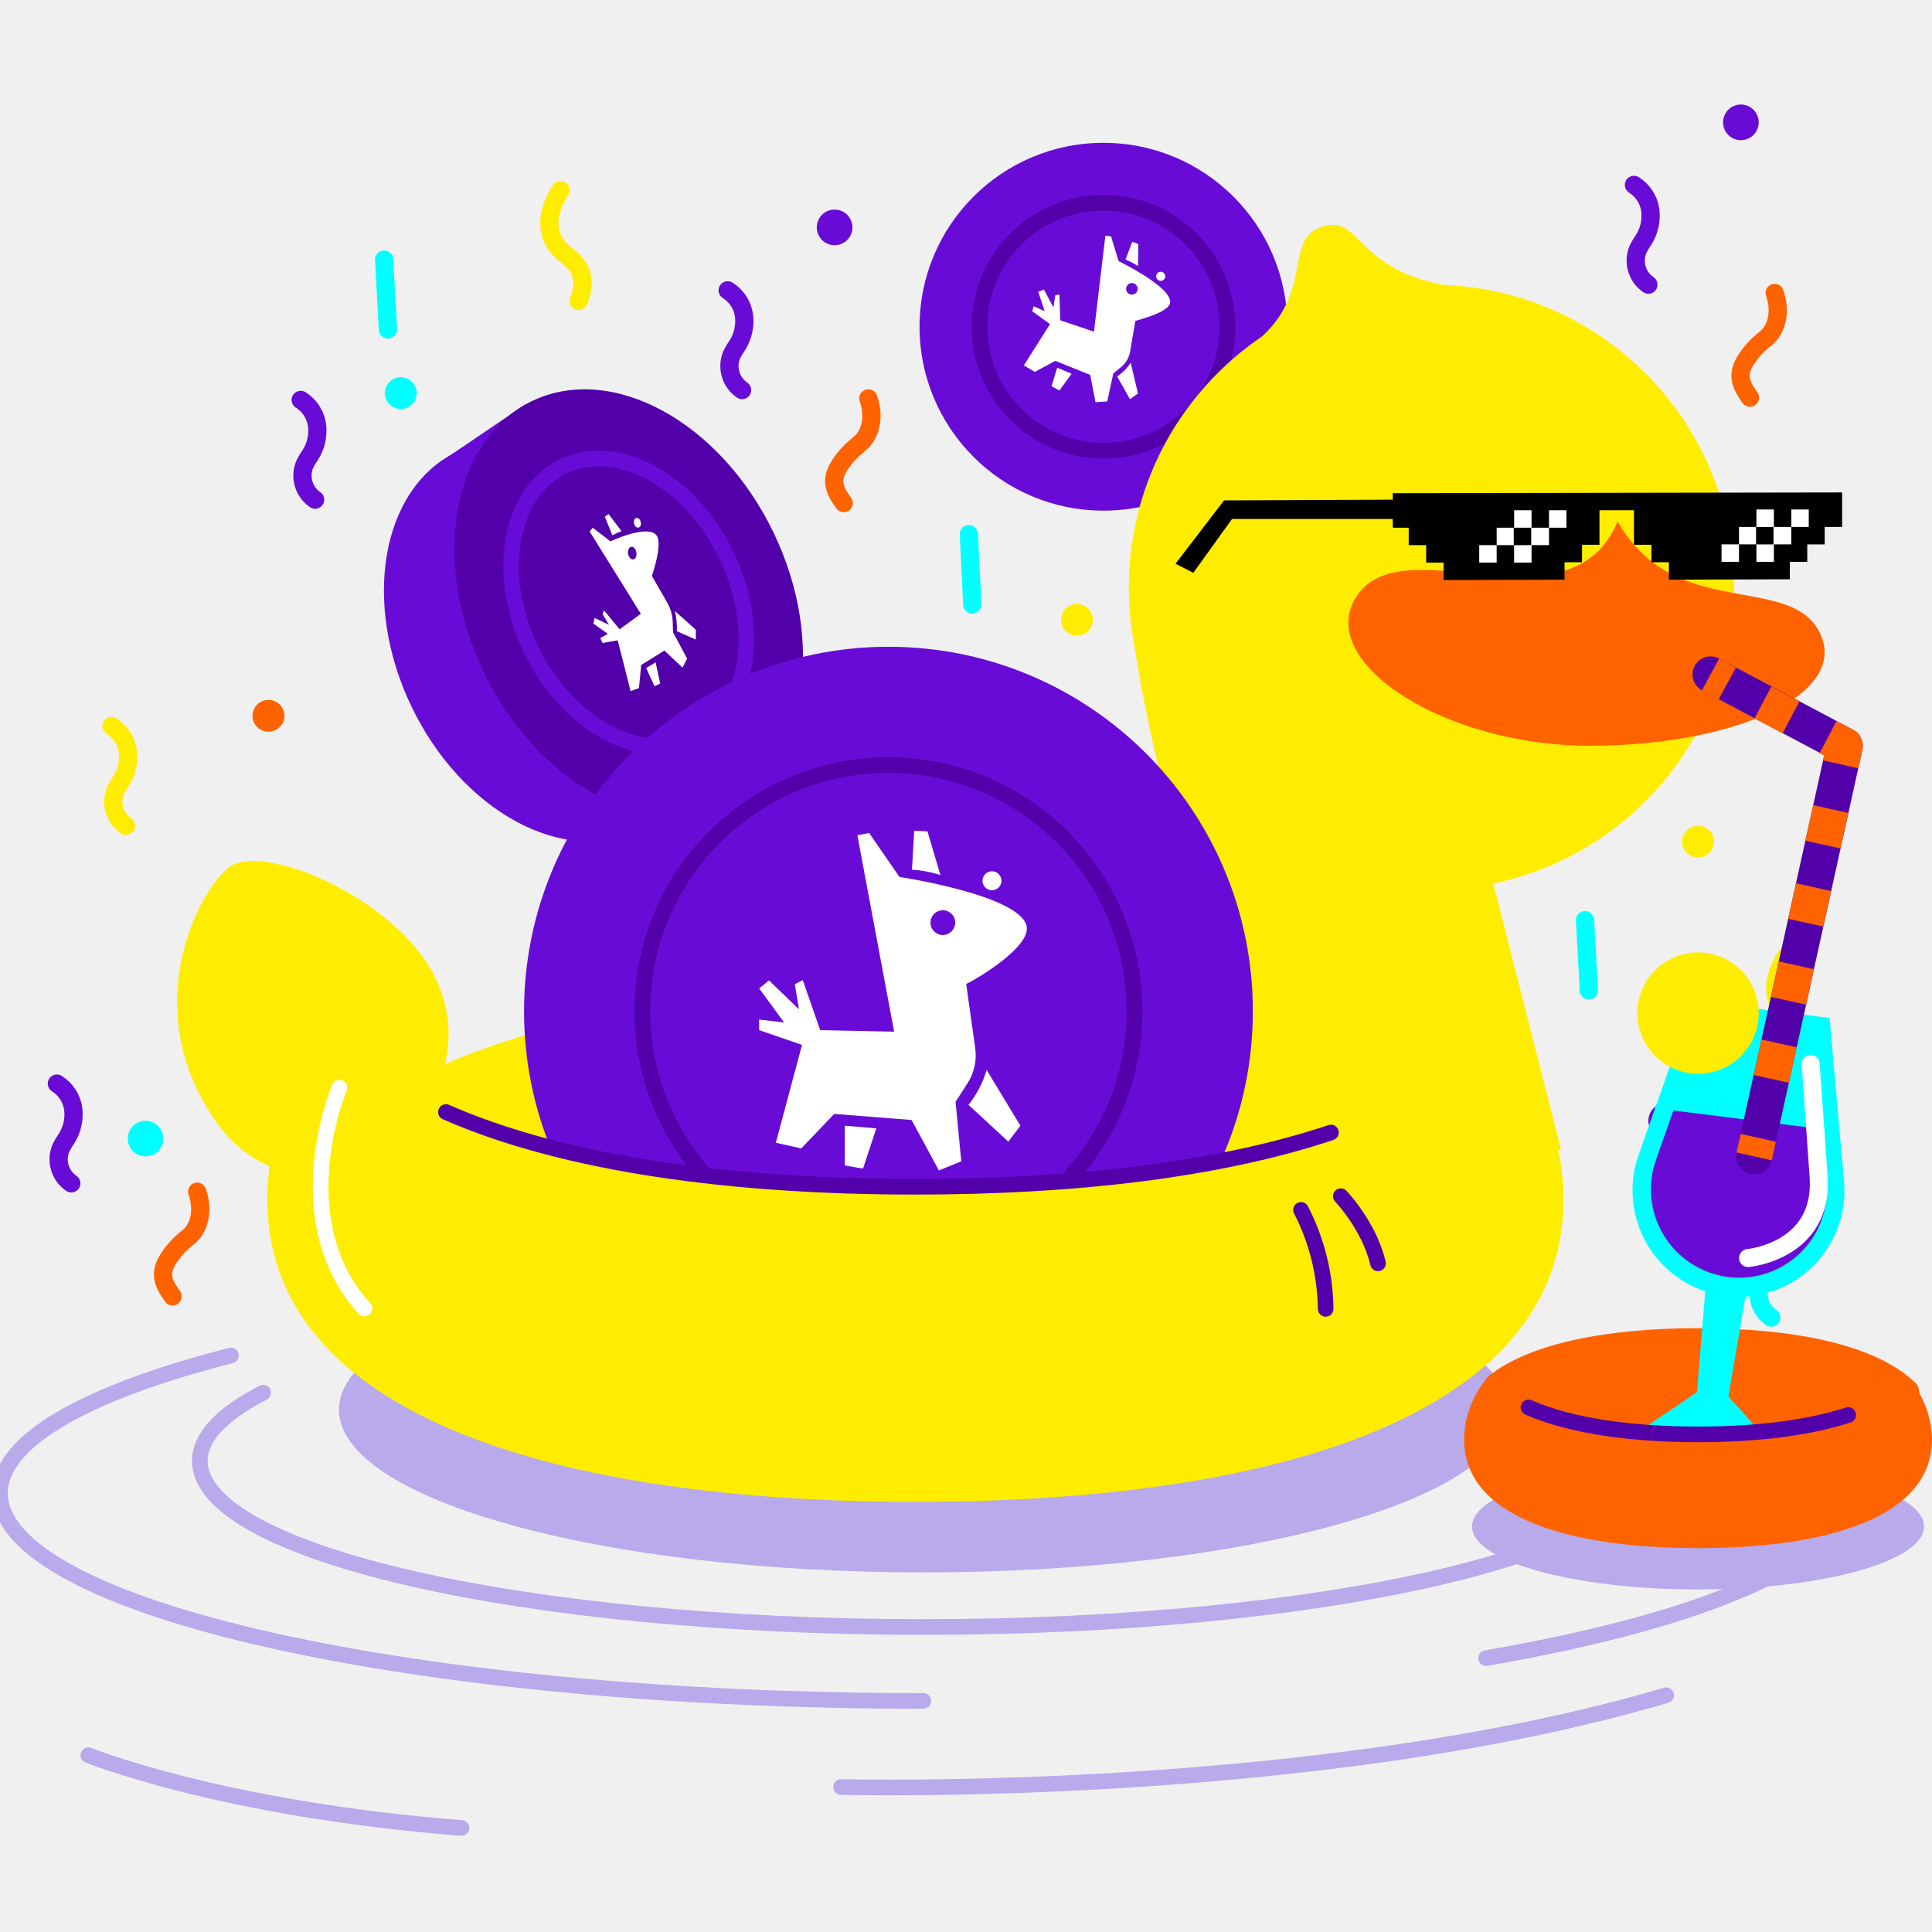
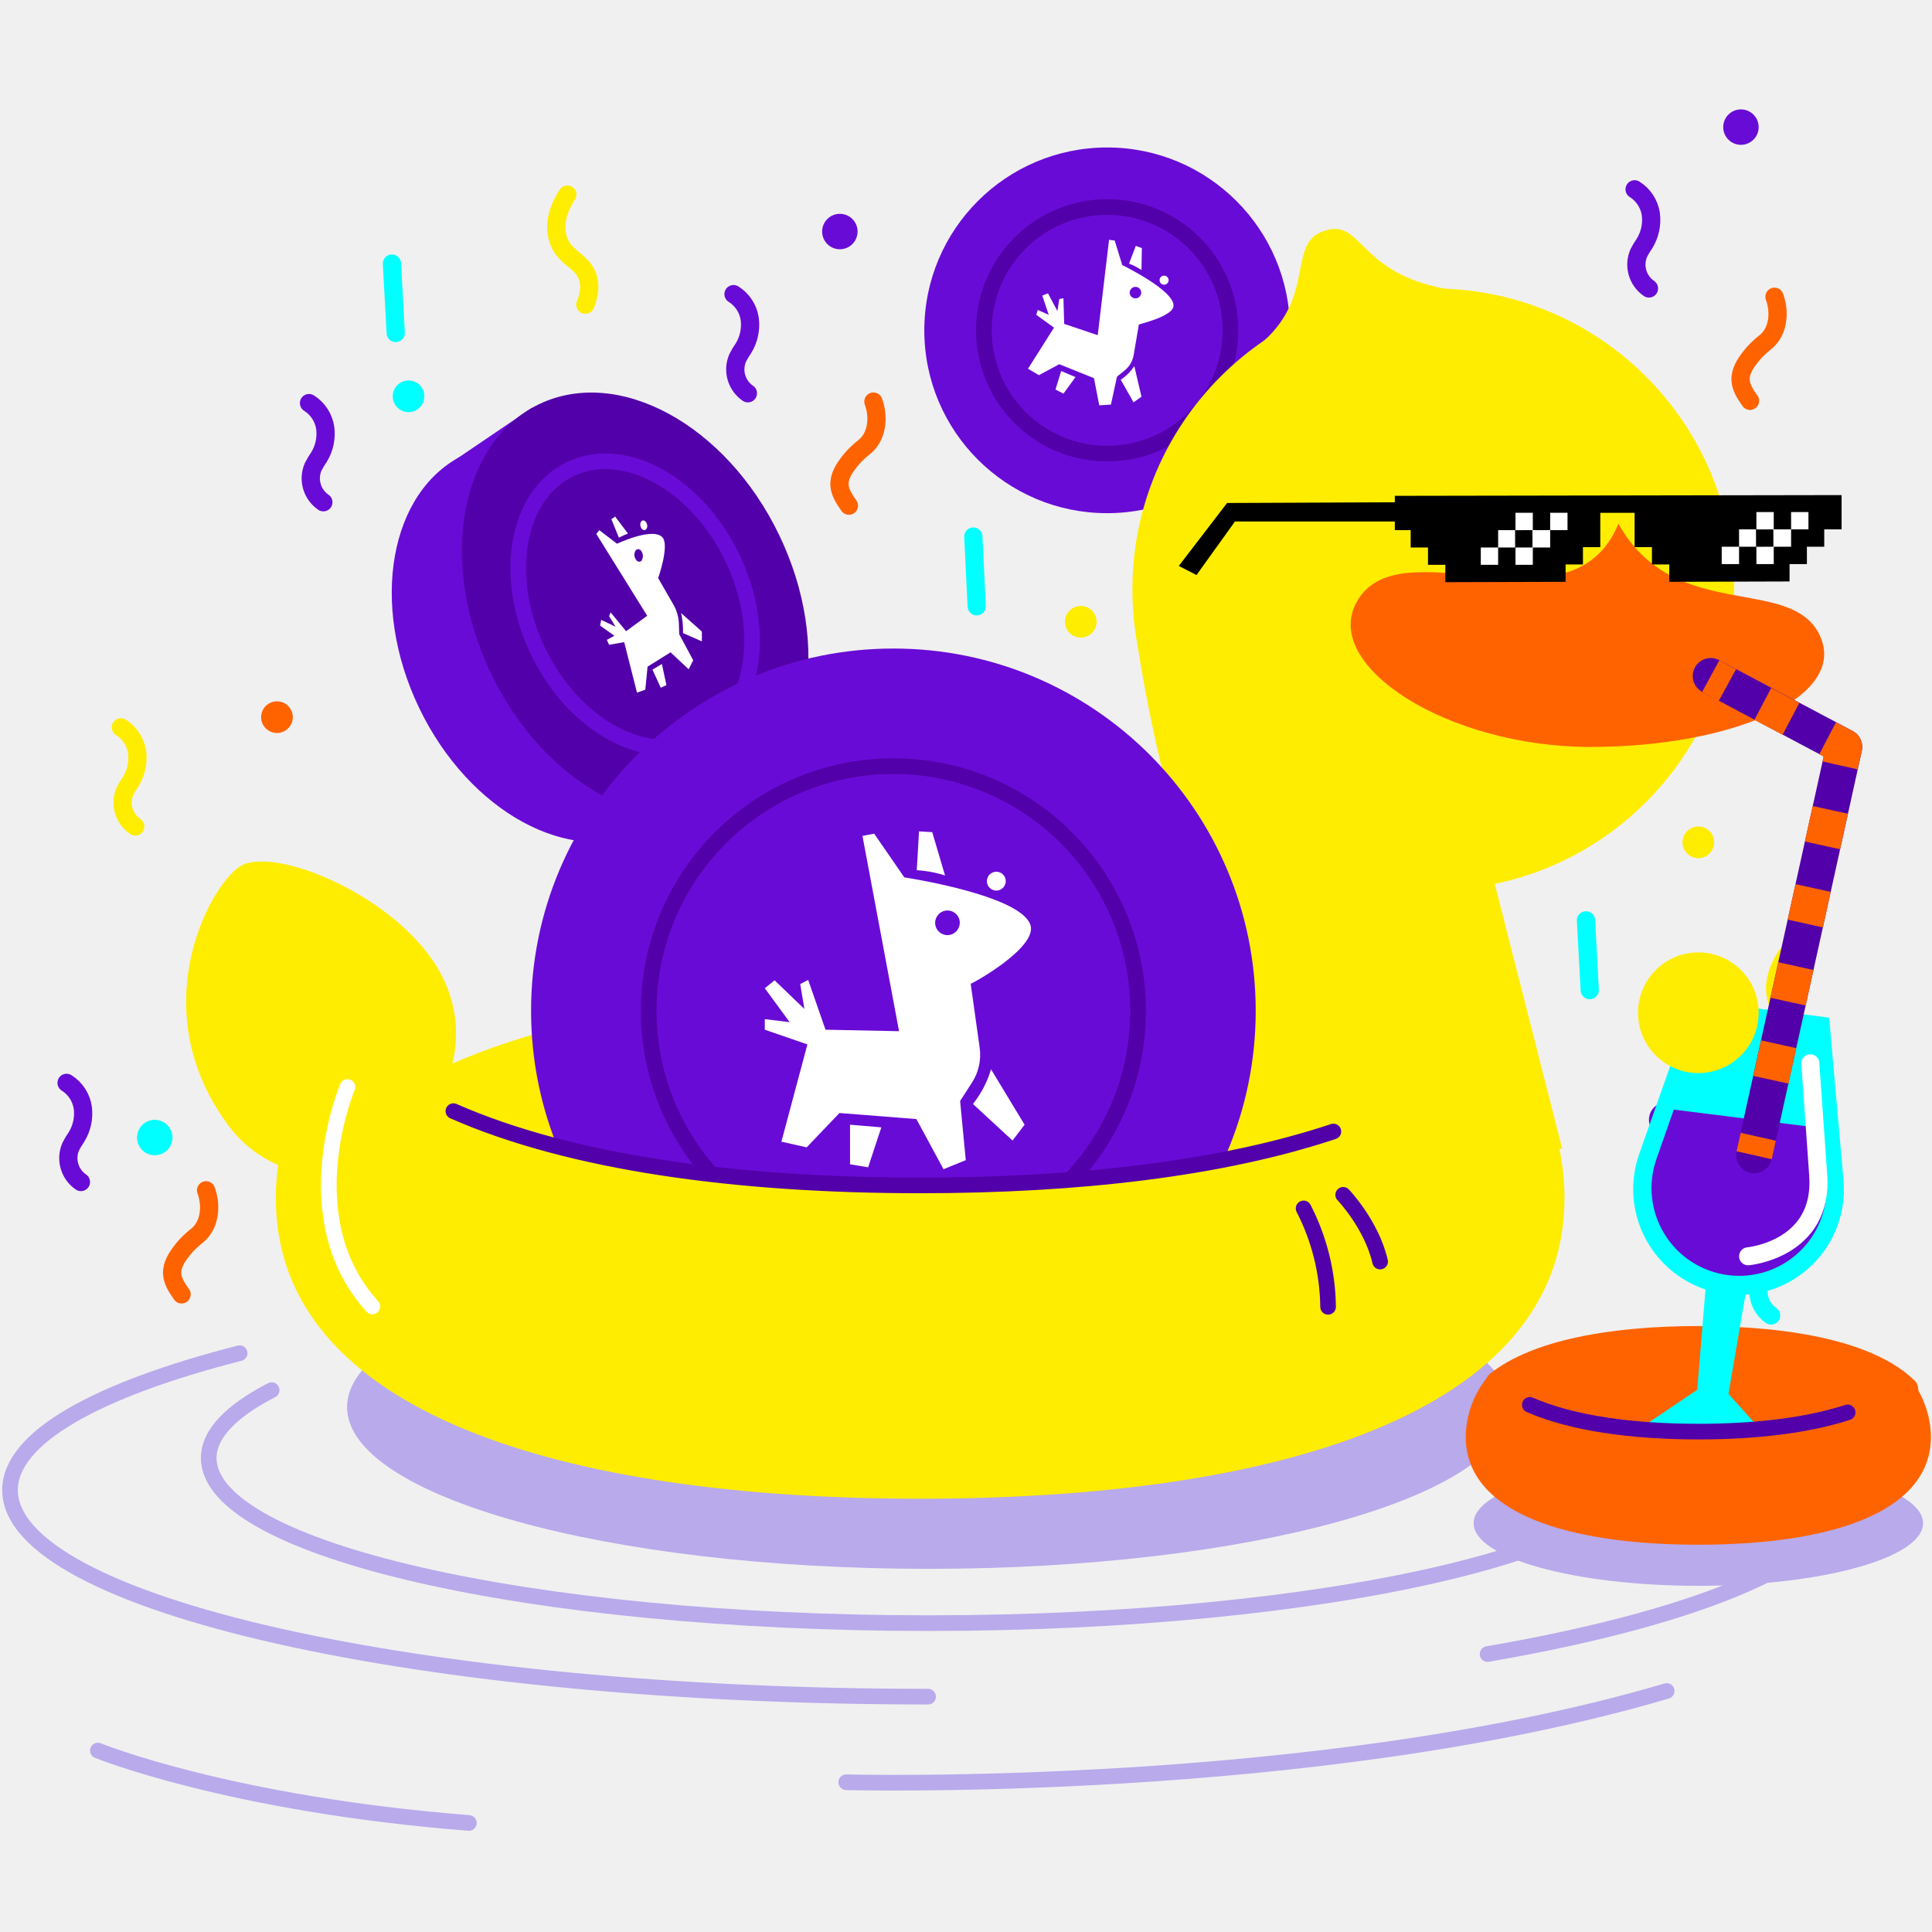
<svg xmlns="http://www.w3.org/2000/svg" viewBox="0 0 536 536">
  <defs>
    <clipPath id="a">
      <rect width="536" height="536" transform="translate(8107 1867)" fill="#fff" />
    </clipPath>
  </defs>
  <g transform="translate(-8107 -1867)" clip-path="url(#a)">
-     <g transform="translate(8080.7 1857.7)">
-       <g transform="translate(26.3 48.925)">
-         <g transform="translate(255.113)">
-           <circle cx="51.023" cy="51.023" r="51.023" fill="#690bd6" />
-           <circle cx="34.401" cy="34.401" r="34.401" transform="translate(16.622 16.622)" fill="none" stroke="#5200a9" stroke-linecap="round" stroke-linejoin="round" stroke-miterlimit="10" stroke-width="4.339" />
-           <g transform="translate(28.93 25.774)">
-             <path d="M323.1,79.444l1.894-4.944,1.683.631-.105,6.1A19.232,19.232,0,0,0,323.1,79.444Z" transform="translate(-294.906 -72.817)" fill="#fff" />
-             <path d="M324.687,106.4a13.437,13.437,0,0,1-3.787,3.787l3.577,6.312,2.209-1.578Z" transform="translate(-295.021 -71.158)" fill="#fff" />
-             <path d="M309.176,109.383l-4-1.683-1.578,5.155,2.209,1.157Z" transform="translate(-295.92 -71.09)" fill="#fff" />
-             <circle cx="1.262" cy="1.262" r="1.262" transform="translate(36.715 9.994)" fill="#fff" />
-             <path d="M336.908,91.31C337.118,87,322.6,79.948,322.6,79.948l-2.1-6.838-1.578-.21-3.156,26.616L306.4,96.36l-.21-7.154-1.157.21-.526,3.366-2.63-4.944-1.578.631,1.788,5.365-3.051-1.368-.421,1.368,4.944,3.577L296.3,108.879l3.051,1.788,5.681-3.051,9.679,3.892,1.473,7.574,3.261-.21,1.683-7.785,2.209-1.788a7.187,7.187,0,0,0,2.42-4.1l1.473-8.626C326.914,96.465,336.8,94.361,336.908,91.31Zm-10.941-2.1a1.609,1.609,0,1,1,1.894-1.262A1.608,1.608,0,0,1,325.967,89.206Z" transform="translate(-296.3 -72.9)" fill="#fff" />
+     <g transform="translate(8083.482 1859.049)">
+       <g transform="translate(26.3 48.864)">
+         <g transform="translate(253.651)">
+           <circle cx="50.73" cy="50.73" r="50.73" fill="#690bd6" />
+           <circle cx="34.204" cy="34.204" r="34.204" transform="translate(16.527 16.527)" fill="none" stroke="#5200a9" stroke-linecap="round" stroke-linejoin="round" stroke-miterlimit="10" stroke-width="4.339" />
+           <g transform="translate(28.765 25.627)">
+             <path d="M323.1,79.416l1.883-4.916,1.674.628-.1,6.067A19.12,19.12,0,0,0,323.1,79.416Z" transform="translate(-295.068 -72.826)" fill="#fff" />
+             <path d="M324.665,106.4a13.359,13.359,0,0,1-3.766,3.766l3.556,6.276,2.2-1.569Z" transform="translate(-295.169 -71.36)" fill="#fff" />
+             <path d="M309.144,109.374l-3.975-1.674-1.569,5.125,2.2,1.151Z" transform="translate(-295.964 -71.3)" fill="#fff" />
+             <circle cx="1.255" cy="1.255" r="1.255" transform="translate(36.505 9.937)" fill="#fff" />
+             <path d="M336.675,91.2c.209-4.289-14.225-11.3-14.225-11.3l-2.092-6.8-1.569-.209-3.138,26.463-9.309-3.138-.209-7.113-1.151.209-.523,3.347-2.615-4.916-1.569.628,1.778,5.335-3.033-1.36-.418,1.36,4.916,3.556-7.217,11.4,3.033,1.778,5.648-3.033,9.623,3.87,1.464,7.531,3.243-.209,1.674-7.74,2.2-1.778a7.146,7.146,0,0,0,2.406-4.079l1.464-8.577C326.738,96.33,336.57,94.238,336.675,91.2ZM325.8,89.113a1.6,1.6,0,1,1,1.883-1.255A1.6,1.6,0,0,1,325.8,89.113Z" transform="translate(-296.3 -72.9)" fill="#fff" />
          </g>
        </g>
-         <g transform="translate(88.916 52.326)">
-           <ellipse cx="41.975" cy="58.281" rx="41.975" ry="58.281" transform="translate(0 51.578) rotate(-25.684)" fill="#690bd6" />
-           <path d="M144,136.757l.631-4.944L165.882,117.4l53.653,111.618-24.722,7.89Z" transform="translate(-109.094 -97.137)" fill="#690bd6" />
-           <ellipse cx="44.605" cy="61.963" rx="44.605" ry="61.963" transform="translate(18.457 38.664) rotate(-25.684)" fill="#5200a9" />
-           <ellipse cx="30.088" cy="41.87" rx="30.088" ry="41.87" transform="translate(40.249 50.48) rotate(-25.684)" fill="none" stroke="#690bd6" stroke-linecap="round" stroke-linejoin="round" stroke-miterlimit="10" stroke-width="4.339" />
-           <g transform="translate(74.672 50.666)">
-             <path d="M187.9,152.191l-2.1-5.155,1.052-.736,3.577,4.734A21.315,21.315,0,0,0,187.9,152.191Z" transform="translate(-181.592 -146.3)" fill="#fff" />
-             <path d="M204.3,171.9a22.43,22.43,0,0,1,.526,5.576l5.26,2.314v-2.735Z" transform="translate(-180.63 -144.969)" fill="#fff" />
-             <path d="M199.33,185.4l-2.63,1.578,2.314,5.05,1.578-.736Z" transform="translate(-181.025 -144.266)" fill="#fff" />
-             <ellipse cx="0.947" cy="1.368" rx="0.947" ry="1.368" transform="matrix(0.975, -0.221, 0.221, 0.975, 12.023, 1.296)" fill="#fff" />
-             <path d="M200.421,152.109c-2.42-3.366-12.835,1.578-12.835,1.578l-4.944-3.787-.842,1.052L196,173.781l-5.891,4.313-4.313-5.26-.421,1.052,1.788,2.946-4-1.894-.316,1.578,4,2.84-2.1,1.157.631,1.368,4.208-.736,3.577,14.1,2.314-.842.631-6.417,6.417-4,5.05,4.734,1.262-2.525-3.892-7.259-.105-3.051a11.6,11.6,0,0,0-1.368-4.944l-4.418-7.68C199.053,163.366,202.1,154.634,200.421,152.109Zm-6,6.312c-.526.526-1.262.316-1.683-.526a2.205,2.205,0,0,1,.105-2.42c.526-.526,1.262-.316,1.683.526A2.434,2.434,0,0,1,194.424,158.421Z" transform="translate(-181.8 -146.113)" fill="#fff" />
+         <g transform="translate(88.406 52.026)">
+           <ellipse cx="41.735" cy="57.947" rx="41.735" ry="57.947" transform="translate(0 51.283) rotate(-25.684)" fill="#690bd6" />
+           <path d="M144,136.646l.628-4.916,21.129-14.33L219.1,228.379l-24.581,7.845Z" transform="translate(-109.294 -97.253)" fill="#690bd6" />
+           <ellipse cx="44.35" cy="61.608" rx="44.35" ry="61.608" transform="translate(18.351 38.442) rotate(-25.684)" fill="#5200a9" />
+           <ellipse cx="29.915" cy="41.63" rx="29.915" ry="41.63" transform="translate(40.018 50.191) rotate(-25.684)" fill="none" stroke="#690bd6" stroke-linecap="round" stroke-linejoin="round" stroke-miterlimit="10" stroke-width="4.339" />
+           <g transform="translate(74.244 50.376)">
+             <path d="M187.892,152.157l-2.092-5.125,1.046-.732,3.556,4.707A21.2,21.2,0,0,0,187.892,152.157Z" transform="translate(-181.616 -146.3)" fill="#fff" />
+             <path d="M204.3,171.9a22.3,22.3,0,0,1,.523,5.544l5.23,2.3v-2.72Z" transform="translate(-180.765 -145.123)" fill="#fff" />
+             <path d="M199.315,185.4l-2.615,1.569,2.3,5.021,1.569-.732Z" transform="translate(-181.115 -144.502)" fill="#fff" />
+             <ellipse cx="0.941" cy="1.36" rx="0.941" ry="1.36" transform="matrix(0.975, -0.221, 0.221, 0.975, 11.954, 1.288)" fill="#fff" />
+             <path d="M200.314,152.1c-2.406-3.347-12.761,1.569-12.761,1.569l-4.916-3.766-.837,1.046,14.121,22.7-5.858,4.289-4.289-5.23-.418,1.046,1.778,2.929-3.975-1.883-.314,1.569,3.975,2.824-2.092,1.151.628,1.36,4.184-.732,3.556,14.016,2.3-.837.628-6.381,6.381-3.975,5.021,4.707,1.255-2.51-3.87-7.217-.1-3.033a11.532,11.532,0,0,0-1.36-4.916l-4.393-7.636C198.954,163.289,201.987,154.607,200.314,152.1Zm-5.962,6.276c-.523.523-1.255.314-1.674-.523a2.193,2.193,0,0,1,.1-2.406c.523-.523,1.255-.314,1.674.523A2.42,2.42,0,0,1,194.352,158.372Z" transform="translate(-181.8 -146.134)" fill="#fff" />
          </g>
        </g>
-         <ellipse cx="162.115" cy="45.131" rx="162.115" ry="45.131" transform="translate(94.05 306.346)" fill="#b8aaeb" />
-         <ellipse cx="62.7" cy="17.463" rx="62.7" ry="17.463" transform="translate(408.391 366.416)" fill="#b8aaeb" />
-         <path d="M282.465,464.038c-141.5,0-256.165-25.774-256.165-57.65,0-14.623,24.2-27.984,64.068-38.188" transform="translate(-26.3 -31.767)" fill="none" stroke="#b8aaeb" stroke-linecap="round" stroke-linejoin="round" stroke-miterlimit="10" stroke-width="4.339" />
-         <path d="M450.918,367.4c41.87,10.31,67.434,23.986,67.434,39.03,0,18.621-39.24,35.242-100.152,45.763" transform="translate(-5.917 -31.808)" fill="none" stroke="#b8aaeb" stroke-linecap="round" stroke-linejoin="round" stroke-miterlimit="10" stroke-width="4.339" />
-         <path d="M460.459,376.8c12.835,6.1,19.988,12.94,19.988,20.093,0,25.564-89.842,46.183-200.724,46.183S79,422.562,79,397c0-6.733,6.312-13.15,17.569-18.936" transform="translate(-23.559 -31.319)" fill="none" stroke="#b8aaeb" stroke-linecap="round" stroke-linejoin="round" stroke-miterlimit="10" stroke-width="4.339" />
-         <path d="M275.585,359.022c47.656,0,91,5.47,123.191,17.779,16.517,6.312,50.076-52.706,38.4-64.173C407.928,283.7,346.6,271.6,275.585,271.6c-66.277,0-124.137,10.52-155.277,35.453-15.57,12.414,15.885,75.955,32.612,69.538C185.007,364.493,228.139,359.022,275.585,359.022Z" transform="translate(-21.629 -36.791)" fill="#ffed00" />
-         <path d="M324.3,172.8c9.363,73.01,43.448,146.23,43.448,146.23l76.166,2.314L420.769,230.45Z" transform="translate(-10.801 -41.93)" fill="#ffed00" />
-         <g transform="translate(313.184 22.737)">
-           <circle cx="83.951" cy="83.951" r="83.951" transform="translate(0 16.608)" fill="#ffed00" />
-           <path d="M383.479,170.187c11.888-22.2,59.965,10.1,73.115-21.987,15.57,27.984,48.182,14.1,56.177,31.14s-23.986,31.14-63.962,31.14S373.906,187.861,383.479,170.187Z" transform="translate(-320.989 -65.946)" fill="#ff6300" />
-           <g transform="translate(12.94 74.258)">
-             <path d="M444.964,142c-.21.421-21.987,1.578-21.987,1.578L411.3,162.725l22.2-.316,13.781-18.621Z" transform="translate(-332.399 -140.527)" fill="#fff" />
-             <path d="M506.5,142.5l-17.253,1.157L474.1,160.8l22.618.947,12.624-14.307Z" transform="translate(-329.133 -140.501)" fill="#fff" />
-             <rect width="4.839" height="4.839" transform="matrix(1, -0.003, 0.003, 1, 161.057, 9.584)" />
-             <rect width="4.839" height="4.839" transform="matrix(1, -0.003, 0.003, 1, 93.833, 9.794)" />
-             <path d="M393.6,140.81v9.573h4.418v4.839h4.839v4.839H407.7V164.9l33.559-.105v-4.839H446.1v-4.839h4.839v-9.573h9.573v9.573h4.839v4.839h4.839V164.8l33.559-.105v-4.839h4.839v-4.839h4.839v-4.839h4.839V140.6Zm91.209,14.2h4.839v-4.839h4.839v-4.839h4.839v4.839h4.839v-4.839h4.839v4.839h-4.839v4.839h-4.839v4.839h-4.839v-4.839h-4.839v4.839h-4.839Zm-67.224.21h4.839v-4.839h4.839v-4.839H432.1v4.839h4.839v-4.839h4.839v4.839h-4.839v4.839H432.1v4.839h-4.839v-4.839h-4.839v4.839h-4.839Z" transform="translate(-333.32 -140.6)" />
-             <path d="M398.579,142.5l-48.813.21L336.3,160.279l4.944,2.525,10.731-14.939h45.868Z" transform="translate(-336.3 -140.501)" />
+         <ellipse cx="161.186" cy="44.873" rx="161.186" ry="44.873" transform="translate(93.511 304.59)" fill="#b8aaeb" />
+         <ellipse cx="62.341" cy="17.363" rx="62.341" ry="17.363" transform="translate(406.051 364.316)" fill="#b8aaeb" />
+         <path d="M281,463.489c-140.685,0-254.7-25.627-254.7-57.32,0-14.539,24.058-27.823,63.7-37.969" transform="translate(-26.3 -33.694)" fill="none" stroke="#b8aaeb" stroke-linecap="round" stroke-linejoin="round" stroke-miterlimit="10" stroke-width="4.339" />
+         <path d="M450.73,367.4c41.63,10.251,67.048,23.848,67.048,38.806,0,18.514-39.015,35.04-99.578,45.5" transform="translate(-8.279 -33.731)" fill="none" stroke="#b8aaeb" stroke-linecap="round" stroke-linejoin="round" stroke-miterlimit="10" stroke-width="4.339" />
+         <path d="M458.274,376.8c12.761,6.067,19.874,12.866,19.874,19.978,0,25.417-89.327,45.919-199.574,45.919S79,422.3,79,396.883c0-6.694,6.276-13.075,17.468-18.828" transform="translate(-23.877 -33.299)" fill="none" stroke="#b8aaeb" stroke-linecap="round" stroke-linejoin="round" stroke-miterlimit="10" stroke-width="4.339" />
+         <path d="M274.671,358.521c47.383,0,90.478,5.439,122.485,17.677,16.422,6.276,49.789-52.4,38.178-63.8C406.256,283.629,345.275,271.6,274.671,271.6c-65.9,0-123.426,10.46-154.387,35.25-15.481,12.343,15.794,75.52,32.425,69.139C184.612,363.96,227.5,358.521,274.671,358.521Z" transform="translate(-22.171 -38.136)" fill="#ffed00" />
+         <path d="M324.3,172.8c9.309,72.591,43.2,145.392,43.2,145.392l75.729,2.3L420.217,230.12Z" transform="translate(-12.597 -42.68)" fill="#ffed00" />
+         <g transform="translate(311.389 22.607)">
+           <circle cx="83.469" cy="83.469" r="83.469" transform="translate(0 16.513)" fill="#ffed00" />
+           <path d="M383.47,170.061c11.82-22.07,59.621,10.041,72.7-21.861,15.48,27.823,47.906,14.016,55.855,30.961s-23.848,30.961-63.6,30.961S373.951,187.634,383.47,170.061Z" transform="translate(-321.338 -66.418)" fill="#ff6300" />
+           <g transform="translate(12.866 73.833)">
+             <path d="M444.771,142c-.209.418-21.861,1.569-21.861,1.569L411.3,162.606l22.07-.314,13.7-18.514Z" transform="translate(-332.851 -140.536)" fill="#fff" />
+             <path d="M506.316,142.5l-17.154,1.151L474.1,160.7l22.489.941,12.552-14.225Z" transform="translate(-329.963 -140.513)" fill="#fff" />
+             <rect width="4.812" height="4.812" transform="matrix(1, -0.003, 0.003, 1, 160.134, 9.529)" />
+             <rect width="4.812" height="4.812" transform="matrix(1, -0.003, 0.003, 1, 93.296, 9.738)" />
+             <path d="M393.6,140.809v9.518h4.393v4.812H402.8v4.812h4.812v4.812l33.367-.1v-4.812h4.811v-4.812h4.812v-9.518h9.518v9.518h4.812v4.812h4.811v4.812l33.367-.1v-4.812h4.812V154.93h4.811v-4.812h4.812V140.6Zm90.687,14.121H489.1v-4.812h4.812v-4.812h4.812v4.812h4.812v-4.812h4.812v4.812h-4.812v4.812h-4.812v4.812H493.91V154.93H489.1v4.812h-4.811Zm-66.838.209h4.812v-4.812h4.812v-4.812h4.812v4.812h4.812v-4.812h4.812v4.812h-4.812v4.812h-4.812v4.812h-4.812v-4.812H422.26v4.812h-4.812Z" transform="translate(-333.665 -140.6)" />
+             <path d="M398.222,142.5l-48.534.209L336.3,160.177l4.916,2.51,10.669-14.853h45.6Z" transform="translate(-336.3 -140.513)" />
          </g>
-           <path d="M409.773,86.726c-24.722-4.524-23.144-19.673-33.875-16.2S374,89.041,357.7,102.4C341.077,116.077,434.39,91.145,409.773,86.726Z" transform="translate(-322.351 -70.013)" fill="#ffed00" />
+           <path d="M409.463,86.631c-24.581-4.5-23.012-19.56-33.681-16.108s-1.883,18.409-18.1,31.693C341.161,115.813,433.939,91.024,409.463,86.631Z" transform="translate(-322.542 -70.013)" fill="#ffed00" />
        </g>
-         <path d="M273.182,338.142c41.87,0,80.268-4.208,110.882-13.571C353.451,315.208,314.947,311,273.182,311s-80.269,4.208-110.882,13.571C192.808,333.934,231.312,338.142,273.182,338.142Z" transform="translate(-19.226 -34.742)" fill="#4f09a0" />
-         <g transform="translate(145.388 139.812)">
-           <circle cx="101.098" cy="101.098" r="101.098" fill="#690bd6" />
-           <circle cx="68.276" cy="68.276" r="68.276" transform="translate(32.823 32.823)" fill="none" stroke="#5200a9" stroke-linecap="round" stroke-linejoin="round" stroke-miterlimit="10" stroke-width="4.339" />
-           <g transform="translate(65.225 51.023)">
-             <path d="M266.8,240.636l.631-10.836,3.682.21,3.577,12.1A31.154,31.154,0,0,0,266.8,240.636Z" transform="translate(-224.404 -229.8)" fill="#fff" />
-             <path d="M286.75,292.9a28.638,28.638,0,0,1-5.05,9.679l11.046,10.2,3.366-4.418Z" transform="translate(-223.629 -226.518)" fill="#fff" />
-             <path d="M257.832,308.336,249.1,307.6v11.046l5.05.842Z" transform="translate(-225.325 -225.753)" fill="#fff" />
-             <circle cx="2.63" cy="2.63" r="2.63" transform="translate(61.963 11.257)" fill="#fff" />
-             <path d="M300.667,256.069c-2.314-8.521-35.242-13.466-35.242-13.466l-8.416-12.2-3.261.631,10.2,54.494-20.514-.421L238.6,271.218l-2.209,1.157,1.157,6.943-8.311-8-2.735,2.209L233.443,283l-6.943-.842V285.1l11.888,4.1-7.259,27.142,7.048,1.578,9.153-9.573,21.461,1.683,7.574,13.992,6.207-2.525-1.578-16.517,3.261-5.05a14.287,14.287,0,0,0,2.209-9.679L283.94,272.27C284.045,272.48,302.35,262.381,300.667,256.069Zm-22.829,2.63a3.439,3.439,0,1,1,3.051-3.787A3.507,3.507,0,0,1,277.838,258.7Z" transform="translate(-226.5 -229.769)" fill="#fff" />
+         <path d="M272.547,337.986c41.63,0,79.809-4.184,110.247-13.493C352.355,315.184,314.072,311,272.547,311s-79.809,4.184-110.247,13.493C192.633,333.8,230.916,337.986,272.547,337.986Z" transform="translate(-20.046 -36.325)" fill="#4f09a0" />
+         <g transform="translate(144.555 139.011)">
+           <circle cx="100.519" cy="100.519" r="100.519" fill="#690bd6" />
+           <circle cx="67.884" cy="67.884" r="67.884" transform="translate(32.635 32.635)" fill="none" stroke="#5200a9" stroke-linecap="round" stroke-linejoin="round" stroke-miterlimit="10" stroke-width="4.339" />
+           <g transform="translate(64.851 50.73)">
+             <path d="M266.8,240.574l.628-10.774,3.661.209,3.556,12.029A30.974,30.974,0,0,0,266.8,240.574Z" transform="translate(-224.647 -229.8)" fill="#fff" />
+             <path d="M286.721,292.9a28.474,28.474,0,0,1-5.021,9.623l10.983,10.146,3.347-4.393Z" transform="translate(-223.962 -226.898)" fill="#fff" />
+             <path d="M257.782,308.332,249.1,307.6v10.983l5.021.837Z" transform="translate(-225.461 -226.222)" fill="#fff" />
+             <circle cx="2.615" cy="2.615" r="2.615" transform="translate(61.608 11.192)" fill="#fff" />
+             <path d="M300.242,255.922c-2.3-8.472-35.04-13.389-35.04-13.389L256.833,230.4l-3.243.628,10.146,54.182-20.4-.418-4.812-13.807-2.2,1.151,1.151,6.9-8.263-7.949-2.72,2.2,6.9,9.414-6.9-.837v2.929l11.82,4.079L231.1,315.857l7.008,1.569,9.1-9.518,21.338,1.674,7.531,13.912,6.171-2.51-1.569-16.422,3.243-5.021a14.2,14.2,0,0,0,2.2-9.623l-2.51-17.886C283.715,272.239,301.915,262.2,300.242,255.922Zm-22.7,2.615a3.419,3.419,0,1,1,3.033-3.766A3.487,3.487,0,0,1,277.544,258.537Z" transform="translate(-226.5 -229.772)" fill="#fff" />
          </g>
        </g>
-         <path d="M276.589,325.8c-72.168,0-134.342-12.519-162.957-42.4C102.8,297.392,96.8,312.962,96.8,329.373c0,60.07,80.479,83.845,179.789,83.845s179.789-23.775,179.789-83.845c0-16.411-6-31.981-16.832-45.973C410.931,313.277,348.652,325.8,276.589,325.8Z" transform="translate(-22.633 -36.177)" fill="#ffed00" />
-         <path d="M144.536,269.992c9.573,19.252-.316,39.345-14.939,49.445s-34.19,6.312-44.816-8c-23.67-31.876-5.786-66.066,3.051-72.168C97.2,232.856,133.49,247.9,144.536,269.992Z" transform="translate(-23.87 -38.55)" fill="#ffed00" />
-         <path d="M143.9,304c32.718,14.413,79.006,20.725,130.239,20.725,43.869,0,84.056-4.629,115.3-15.044" transform="translate(-20.183 -35.106)" fill="none" stroke="#5200a9" stroke-linecap="round" stroke-linejoin="round" stroke-miterlimit="10" stroke-width="4.339" />
-         <path d="M116.057,297.6S100.593,334.21,123,358.827" transform="translate(-21.902 -35.439)" fill="none" stroke="#fff" stroke-linecap="round" stroke-linejoin="round" stroke-miterlimit="10" stroke-width="4.339" />
-         <path d="M369.4,329.8a61.633,61.633,0,0,1,6.838,27.457" transform="translate(-8.455 -33.764)" fill="none" stroke="#5200a9" stroke-linecap="round" stroke-linejoin="round" stroke-miterlimit="10" stroke-width="4.339" />
-         <path d="M379.9,326.2s7.89,8.206,10.31,18.621" transform="translate(-7.909 -33.951)" fill="none" stroke="#5200a9" stroke-linecap="round" stroke-linejoin="round" stroke-miterlimit="10" stroke-width="4.339" />
-         <path d="M248.1,483.259S379.075,486.73,477.018,457.8" transform="translate(-14.764 -27.106)" fill="none" stroke="#b8aaeb" stroke-linecap="round" stroke-linejoin="round" stroke-miterlimit="10" stroke-width="4.339" />
-         <path d="M49.6,473.6s36.61,14.939,103.518,20.2" transform="translate(-25.088 -26.285)" fill="none" stroke="#b8aaeb" stroke-linecap="round" stroke-linejoin="round" stroke-miterlimit="10" stroke-width="4.339" />
+         <path d="M275.559,325.553c-71.754,0-133.572-12.447-162.023-42.153C102.762,297.312,96.8,312.792,96.8,329.109c0,59.726,80.018,83.365,178.759,83.365s178.758-23.639,178.758-83.365c0-16.317-5.962-31.8-16.736-45.71C409.131,313.106,347.208,325.553,275.559,325.553Z" transform="translate(-23.058 -37.594)" fill="#ffed00" />
+         <path d="M144.126,269.808c9.518,19.141-.314,39.12-14.853,49.161s-33.994,6.276-44.559-7.949c-23.535-31.693-5.753-65.688,3.033-71.754C97.057,232.885,133.144,247.842,144.126,269.808Z" transform="translate(-24.152 -39.692)" fill="#ffed00" />
+         <path d="M143.9,304c32.53,14.33,78.553,20.606,129.493,20.606,43.617,0,83.574-4.6,114.64-14.957" transform="translate(-20.892 -36.647)" fill="none" stroke="#5200a9" stroke-linecap="round" stroke-linejoin="round" stroke-miterlimit="10" stroke-width="4.339" />
+         <path d="M116.027,297.6s-15.376,36.4,6.9,60.876" transform="translate(-22.412 -36.941)" fill="none" stroke="#fff" stroke-linecap="round" stroke-linejoin="round" stroke-miterlimit="10" stroke-width="4.339" />
+         <path d="M369.4,329.8a61.28,61.28,0,0,1,6.8,27.3" transform="translate(-10.523 -35.46)" fill="none" stroke="#5200a9" stroke-linecap="round" stroke-linejoin="round" stroke-miterlimit="10" stroke-width="4.339" />
+         <path d="M379.9,326.2s7.845,8.159,10.251,18.514" transform="translate(-10.04 -35.626)" fill="none" stroke="#5200a9" stroke-linecap="round" stroke-linejoin="round" stroke-miterlimit="10" stroke-width="4.339" />
+         <path d="M248.1,483.113s130.225,3.452,227.606-25.313" transform="translate(-16.101 -29.574)" fill="none" stroke="#b8aaeb" stroke-linecap="round" stroke-linejoin="round" stroke-miterlimit="10" stroke-width="4.339" />
+         <path d="M49.6,473.6S86,488.453,152.525,493.683" transform="translate(-25.229 -28.848)" fill="none" stroke="#b8aaeb" stroke-linecap="round" stroke-linejoin="round" stroke-miterlimit="10" stroke-width="4.339" />
      </g>
-       <g transform="translate(42.08 38.3)">
-         <path d="M179.3,91.619c1.157-2.735,1.578-5.891.316-8.521-1.894-4.1-6.417-4.629-8-9.994-1.262-4.1.316-8.626,2.63-12.2" transform="translate(-34.545 -37.125)" fill="none" stroke="#ffed00" stroke-linecap="round" stroke-miterlimit="10" stroke-width="5.062" />
-         <path d="M502.6,293.519c1.157-2.735,1.578-5.891.316-8.521-1.894-4.1-6.417-4.629-8-9.994-1.262-4.1.316-8.626,2.63-12.2" transform="translate(-17.73 -26.623)" fill="none" stroke="#ffed00" stroke-linecap="round" stroke-miterlimit="10" stroke-width="5.062" />
-         <path d="M248.93,144.836c-1.262-1.788-2.525-3.682-2.63-5.786-.105-2.42,1.262-4.524,2.735-6.417a20.479,20.479,0,0,1,2.525-2.735c.736-.736,1.683-1.368,2.42-2.1,2.946-3.051,3.261-8,1.788-11.993" transform="translate(-30.638 -34.269)" fill="none" stroke="#ff6300" stroke-linecap="round" stroke-miterlimit="10" stroke-width="5.062" />
-         <path d="M105.6,116.2a9.908,9.908,0,0,1,4.524,6.943,12.484,12.484,0,0,1-1.788,8.206,21.752,21.752,0,0,0-1.578,2.63,8.085,8.085,0,0,0,2.84,9.889" transform="translate(-37.956 -34.248)" fill="none" stroke="#690bd6" stroke-linecap="round" stroke-miterlimit="10" stroke-width="5.062" />
-         <path d="M218.2,87.3a9.908,9.908,0,0,1,4.524,6.943,12.484,12.484,0,0,1-1.788,8.206,21.752,21.752,0,0,0-1.578,2.63,8.085,8.085,0,0,0,2.84,9.889" transform="translate(-32.099 -35.751)" fill="none" stroke="#690bd6" stroke-linecap="round" stroke-miterlimit="10" stroke-width="5.062" />
-         <path d="M489.6,331.9a9.908,9.908,0,0,1,4.524,6.943,12.483,12.483,0,0,1-1.788,8.206,21.746,21.746,0,0,0-1.578,2.63,8.085,8.085,0,0,0,2.84,9.889" transform="translate(-17.983 -23.029)" fill="none" stroke="aqua" stroke-linecap="round" stroke-miterlimit="10" stroke-width="5.062" />
-         <line x1="1.052" y1="19.357" transform="translate(90.789 43.027)" fill="none" stroke="aqua" stroke-linecap="round" stroke-miterlimit="10" stroke-width="5.062" />
-         <line x1="0.947" y1="19.462" transform="translate(253.009 119.193)" fill="none" stroke="aqua" stroke-linecap="round" stroke-miterlimit="10" stroke-width="5.062" />
-         <circle cx="4.418" cy="4.418" r="4.418" transform="translate(90.999 75.64)" fill="aqua" />
-         <circle cx="4.418" cy="4.418" r="4.418" transform="translate(278.573 138.55)" fill="#ffed00" />
-         <circle cx="4.418" cy="4.418" r="4.418" transform="translate(54.284 165.166)" fill="#ff6300" />
-         <circle cx="4.944" cy="4.944" r="4.944" transform="translate(210.823 29.141)" fill="#690bd6" />
-         <path d="M487.93,117.036c-1.262-1.788-2.525-3.682-2.63-5.786-.105-2.42,1.262-4.524,2.735-6.417a20.484,20.484,0,0,1,2.525-2.735c.736-.736,1.683-1.368,2.42-2.1,2.946-3.051,3.261-8,1.788-11.993" transform="translate(-18.207 -35.715)" fill="none" stroke="#ff6300" stroke-linecap="round" stroke-miterlimit="10" stroke-width="5.062" />
-         <path d="M457.2,59.5a9.908,9.908,0,0,1,4.524,6.943,12.484,12.484,0,0,1-1.788,8.206,21.752,21.752,0,0,0-1.578,2.63,8.085,8.085,0,0,0,2.84,9.889" transform="translate(-19.668 -37.197)" fill="none" stroke="#690bd6" stroke-linecap="round" stroke-miterlimit="10" stroke-width="5.062" />
-         <line x1="1.052" y1="19.462" transform="translate(423.961 226.288)" fill="none" stroke="aqua" stroke-linecap="round" stroke-miterlimit="10" stroke-width="5.062" />
-         <circle cx="4.418" cy="4.418" r="4.418" transform="translate(450.892 200.093)" fill="#ffed00" />
-         <circle cx="4.944" cy="4.944" r="4.944" transform="translate(462.254)" fill="#690bd6" />
-         <path d="M71.93,354.036c-1.262-1.788-2.525-3.682-2.63-5.786-.105-2.42,1.262-4.524,2.735-6.417A20.479,20.479,0,0,1,74.56,339.1c.736-.736,1.683-1.368,2.42-2.1,2.946-3.051,3.261-8,1.788-11.993" transform="translate(-39.844 -23.388)" fill="none" stroke="#ff6300" stroke-linecap="round" stroke-miterlimit="10" stroke-width="5.062" />
-         <path d="M41.3,296.5a9.908,9.908,0,0,1,4.524,6.943,12.484,12.484,0,0,1-1.788,8.206,21.749,21.749,0,0,0-1.578,2.63,8.085,8.085,0,0,0,2.84,9.889" transform="translate(-41.3 -24.871)" fill="none" stroke="#690bd6" stroke-linecap="round" stroke-miterlimit="10" stroke-width="5.062" />
-         <path d="M55.7,202.2a9.908,9.908,0,0,1,4.524,6.943,12.484,12.484,0,0,1-1.788,8.206,21.753,21.753,0,0,0-1.578,2.63,8.085,8.085,0,0,0,2.84,9.889" transform="translate(-40.551 -29.775)" fill="none" stroke="#ffed00" stroke-linecap="round" stroke-miterlimit="10" stroke-width="5.062" />
-         <circle cx="4.944" cy="4.944" r="4.944" transform="translate(19.496 291.664) rotate(-88.093)" fill="aqua" />
-         <circle cx="4.944" cy="4.944" r="4.944" transform="translate(441.529 276.995)" fill="#690bd6" />
+       <g transform="translate(41.99 38.3)">
+         <path d="M179.255,91.443c1.151-2.72,1.569-5.858.314-8.472-1.883-4.079-6.381-4.6-7.949-9.937-1.255-4.079.314-8.577,2.615-12.133" transform="translate(-35.328 -37.261)" fill="none" stroke="#ffed00" stroke-linecap="round" stroke-miterlimit="10" stroke-width="5.062" />
+         <path d="M502.555,293.343c1.151-2.72,1.569-5.858.314-8.473-1.883-4.079-6.38-4.6-7.949-9.937-1.255-4.079.314-8.577,2.615-12.133" transform="translate(-20.461 -27.977)" fill="none" stroke="#ffed00" stroke-linecap="round" stroke-miterlimit="10" stroke-width="5.062" />
+         <path d="M248.915,144.669c-1.255-1.778-2.51-3.661-2.615-5.753-.1-2.406,1.255-4.5,2.72-6.38a20.362,20.362,0,0,1,2.51-2.72c.732-.732,1.674-1.36,2.406-2.092,2.929-3.033,3.243-7.949,1.778-11.924" transform="translate(-31.874 -34.736)" fill="none" stroke="#ff6300" stroke-linecap="round" stroke-miterlimit="10" stroke-width="5.062" />
+         <path d="M105.6,116.2a9.851,9.851,0,0,1,4.5,6.9,12.412,12.412,0,0,1-1.778,8.159,21.625,21.625,0,0,0-1.569,2.615,8.038,8.038,0,0,0,2.824,9.832" transform="translate(-38.343 -34.718)" fill="none" stroke="#690bd6" stroke-linecap="round" stroke-miterlimit="10" stroke-width="5.062" />
+         <path d="M218.2,87.3a9.851,9.851,0,0,1,4.5,6.9,12.412,12.412,0,0,1-1.778,8.159,21.633,21.633,0,0,0-1.569,2.615,8.039,8.039,0,0,0,2.824,9.832" transform="translate(-33.166 -36.047)" fill="none" stroke="#690bd6" stroke-linecap="round" stroke-miterlimit="10" stroke-width="5.062" />
+         <path d="M489.6,331.9a9.851,9.851,0,0,1,4.5,6.9,12.412,12.412,0,0,1-1.778,8.159,21.623,21.623,0,0,0-1.569,2.615,8.038,8.038,0,0,0,2.824,9.832" transform="translate(-20.686 -24.799)" fill="none" stroke="aqua" stroke-linecap="round" stroke-miterlimit="10" stroke-width="5.062" />
+         <line x1="1.046" y1="19.246" transform="translate(90.268 42.781)" fill="none" stroke="aqua" stroke-linecap="round" stroke-miterlimit="10" stroke-width="5.062" />
+         <line x1="0.941" y1="19.351" transform="translate(251.559 118.51)" fill="none" stroke="aqua" stroke-linecap="round" stroke-miterlimit="10" stroke-width="5.062" />
+         <circle cx="4.393" cy="4.393" r="4.393" transform="translate(90.478 75.206)" fill="aqua" />
+         <circle cx="4.393" cy="4.393" r="4.393" transform="translate(276.976 137.756)" fill="#ffed00" />
+         <circle cx="4.393" cy="4.393" r="4.393" transform="translate(53.973 164.219)" fill="#ff6300" />
+         <circle cx="4.916" cy="4.916" r="4.916" transform="translate(209.615 28.974)" fill="#690bd6" />
+         <path d="M487.915,116.869c-1.255-1.778-2.51-3.661-2.615-5.753-.1-2.406,1.255-4.5,2.72-6.381a20.369,20.369,0,0,1,2.51-2.72c.732-.732,1.674-1.36,2.406-2.092,2.929-3.033,3.243-7.949,1.778-11.924" transform="translate(-20.884 -36.015)" fill="none" stroke="#ff6300" stroke-linecap="round" stroke-miterlimit="10" stroke-width="5.062" />
+         <path d="M457.2,59.5a9.851,9.851,0,0,1,4.5,6.9,12.412,12.412,0,0,1-1.778,8.159,21.637,21.637,0,0,0-1.569,2.615,8.039,8.039,0,0,0,2.824,9.832" transform="translate(-22.175 -37.325)" fill="none" stroke="#690bd6" stroke-linecap="round" stroke-miterlimit="10" stroke-width="5.062" />
+         <line x1="1.046" y1="19.351" transform="translate(421.531 224.991)" fill="none" stroke="aqua" stroke-linecap="round" stroke-miterlimit="10" stroke-width="5.062" />
+         <circle cx="4.393" cy="4.393" r="4.393" transform="translate(448.308 198.946)" fill="#ffed00" />
+         <circle cx="4.916" cy="4.916" r="4.916" transform="translate(459.605)" fill="#690bd6" />
+         <path d="M71.915,353.869c-1.255-1.778-2.51-3.661-2.615-5.753-.1-2.406,1.255-4.5,2.72-6.38a20.362,20.362,0,0,1,2.51-2.72c.732-.732,1.674-1.36,2.406-2.092,2.929-3.033,3.243-7.949,1.778-11.924" transform="translate(-40.013 -25.117)" fill="none" stroke="#ff6300" stroke-linecap="round" stroke-miterlimit="10" stroke-width="5.062" />
+         <path d="M41.3,296.5a9.851,9.851,0,0,1,4.5,6.9,12.412,12.412,0,0,1-1.778,8.159,21.63,21.63,0,0,0-1.569,2.615,8.038,8.038,0,0,0,2.824,9.832" transform="translate(-41.3 -26.427)" fill="none" stroke="#690bd6" stroke-linecap="round" stroke-miterlimit="10" stroke-width="5.062" />
+         <path d="M55.7,202.2a9.851,9.851,0,0,1,4.5,6.9,12.412,12.412,0,0,1-1.778,8.159,21.629,21.629,0,0,0-1.569,2.615,8.038,8.038,0,0,0,2.824,9.832" transform="translate(-40.638 -30.763)" fill="none" stroke="#ffed00" stroke-linecap="round" stroke-miterlimit="10" stroke-width="5.062" />
+         <circle cx="4.916" cy="4.916" r="4.916" transform="translate(19.384 289.993) rotate(-88.093)" fill="aqua" />
+         <circle cx="4.916" cy="4.916" r="4.916" transform="translate(438.999 275.407)" fill="#690bd6" />
      </g>
-       <g transform="translate(432.482 196.417)">
-         <path d="M477.048,393.718c17.779,0,34.085,2,46.078,6.628,6.207,2.314,18.726-19.673,14.413-23.986C526.6,365.524,503.664,361,477.048,361c-24.722,0-46.394,4-58.071,13.255-5.786,4.629,6,28.4,12.2,25.985C443.173,395.716,459.269,393.718,477.048,393.718Z" transform="translate(-412.139 -179.633)" fill="#ff6300" />
-         <path d="M515.5,324.781l-4-45.342L473.632,274.6l-15.149,42.922A29.523,29.523,0,0,0,477,355.289l-2.314,27.984-16.832,11.362,39.135,4.944L483.416,384.43l4.734-27.668A29.42,29.42,0,0,0,515.5,324.781Z" transform="translate(-410.091 -184.127)" fill="aqua" />
-         <circle cx="16.832" cy="16.832" r="16.832" transform="translate(48.077 77.112)" fill="#ffed00" />
-         <path d="M509.042,308.755,467.908,303.6l-4.839,13.781a24.481,24.481,0,0,0,19.988,32.4h0a24.364,24.364,0,0,0,27.352-26.405Z" transform="translate(-409.837 -182.619)" fill="#690bd6" />
-         <path d="M487.3,345.163s21.04-1.894,19.567-22.618-2.209-31.245-2.209-31.245" transform="translate(-408.504 -183.258)" fill="none" stroke="#fff" stroke-linecap="round" stroke-miterlimit="10" stroke-width="5" />
-         <path d="M477.309,389.754c-25.985,0-48.5-4.524-58.807-15.254a26.993,26.993,0,0,0-6.1,16.622c0,21.671,29.036,30.193,64.909,30.193s64.909-8.521,64.909-30.193a27.222,27.222,0,0,0-6.1-16.622C525.807,385.231,503.294,389.754,477.309,389.754Z" transform="translate(-412.4 -178.931)" fill="#ff6300" />
-         <path d="M429.4,381.9c11.783,5.155,28.51,7.469,47.025,7.469,15.885,0,30.3-1.683,41.66-5.365" transform="translate(-411.516 -178.546)" fill="none" stroke="#5200a9" stroke-linecap="round" stroke-linejoin="round" stroke-miterlimit="10" stroke-width="4.339" />
-         <g transform="translate(68.381 0)">
-           <path d="M477.4,188.6l37.241,19.778L489.5,322.311" transform="translate(-477.4 -188.6)" fill="none" stroke="#5200a9" stroke-linecap="round" stroke-linejoin="round" stroke-miterlimit="10" stroke-width="10" />
-           <line x2="4.629" y2="2.525" fill="none" stroke="#ff6300" stroke-linejoin="round" stroke-width="10" />
-           <line x2="13.15" y2="6.943" transform="translate(14.518 7.785)" fill="none" stroke="#ff6300" stroke-linejoin="round" stroke-width="10" stroke-dasharray="8.835 10.602" />
-           <path d="M508.4,205.1l4.629,2.42-1.157,5.155" transform="translate(-475.788 -187.742)" fill="none" stroke="#ff6300" stroke-linejoin="round" stroke-width="10" />
-           <line x1="18.726" y2="85.003" transform="translate(14.623 37.346)" fill="none" stroke="#ff6300" stroke-linejoin="round" stroke-width="10" stroke-dasharray="10.087 12.104" />
-           <line x1="1.157" y2="5.155" transform="translate(12.098 128.556)" fill="none" stroke="#ff6300" stroke-linejoin="round" stroke-width="10" />
+       <g transform="translate(430.154 195.511)">
+         <path d="M476.706,393.53c17.677,0,33.89,1.987,45.814,6.59,6.171,2.3,18.618-19.56,14.33-23.848C525.972,365.5,503.17,361,476.706,361c-24.581,0-46.128,3.975-57.738,13.179-5.753,4.6,5.962,28.242,12.133,25.836C443.025,395.517,459.029,393.53,476.706,393.53Z" transform="translate(-412.169 -180.672)" fill="#ff6300" />
+         <path d="M515.166,324.493l-3.975-45.082L473.536,274.6l-15.062,42.676a29.354,29.354,0,0,0,18.409,37.551l-2.3,27.823-16.736,11.3,38.911,4.916L483.263,383.8l4.707-27.509A29.252,29.252,0,0,0,515.166,324.493Z" transform="translate(-410.358 -184.645)" fill="aqua" />
+         <circle cx="16.736" cy="16.736" r="16.736" transform="translate(47.801 76.671)" fill="#ffed00" />
+         <path d="M508.77,308.725l-40.9-5.125-4.812,13.7a24.341,24.341,0,0,0,19.874,32.216h0a24.225,24.225,0,0,0,27.2-26.254Z" transform="translate(-410.134 -183.312)" fill="#690bd6" />
+         <path d="M487.3,344.854s20.92-1.883,19.455-22.489-2.2-31.066-2.2-31.066" transform="translate(-408.956 -183.877)" fill="none" stroke="#fff" stroke-linecap="round" stroke-miterlimit="10" stroke-width="5" />
+         <path d="M476.937,389.667c-25.836,0-48.22-4.5-58.47-15.167a26.838,26.838,0,0,0-6.067,16.527c0,21.547,28.869,30.02,64.537,30.02s64.537-8.473,64.537-30.02a27.067,27.067,0,0,0-6.067-16.527C525.157,385.169,502.773,389.667,476.937,389.667Z" transform="translate(-412.4 -180.052)" fill="#ff6300" />
+         <path d="M429.4,381.9c11.715,5.125,28.346,7.427,46.755,7.427,15.794,0,30.124-1.674,41.421-5.335" transform="translate(-411.618 -179.711)" fill="none" stroke="#5200a9" stroke-linecap="round" stroke-linejoin="round" stroke-miterlimit="10" stroke-width="4.339" />
+         <g transform="translate(67.989 0)">
+           <path d="M477.4,188.6l37.028,19.664-25,113.28" transform="translate(-477.4 -188.6)" fill="none" stroke="#5200a9" stroke-linecap="round" stroke-linejoin="round" stroke-miterlimit="10" stroke-width="10" />
+           <line x2="4.602" y2="2.51" fill="none" stroke="#ff6300" stroke-linejoin="round" stroke-width="10" />
+           <line x2="13.075" y2="6.903" transform="translate(14.435 7.74)" fill="none" stroke="#ff6300" stroke-linejoin="round" stroke-width="10" stroke-dasharray="8.835 10.602" />
+           <path d="M508.4,205.1l4.6,2.406-1.15,5.125" transform="translate(-475.974 -187.841)" fill="none" stroke="#ff6300" stroke-linejoin="round" stroke-width="10" />
+           <line x1="18.619" y2="84.515" transform="translate(14.539 37.132)" fill="none" stroke="#ff6300" stroke-linejoin="round" stroke-width="10" stroke-dasharray="10.087 12.104" />
+           <line x1="1.151" y2="5.125" transform="translate(12.029 127.819)" fill="none" stroke="#ff6300" stroke-linejoin="round" stroke-width="10" />
        </g>
      </g>
    </g>
  </g>
</svg>
